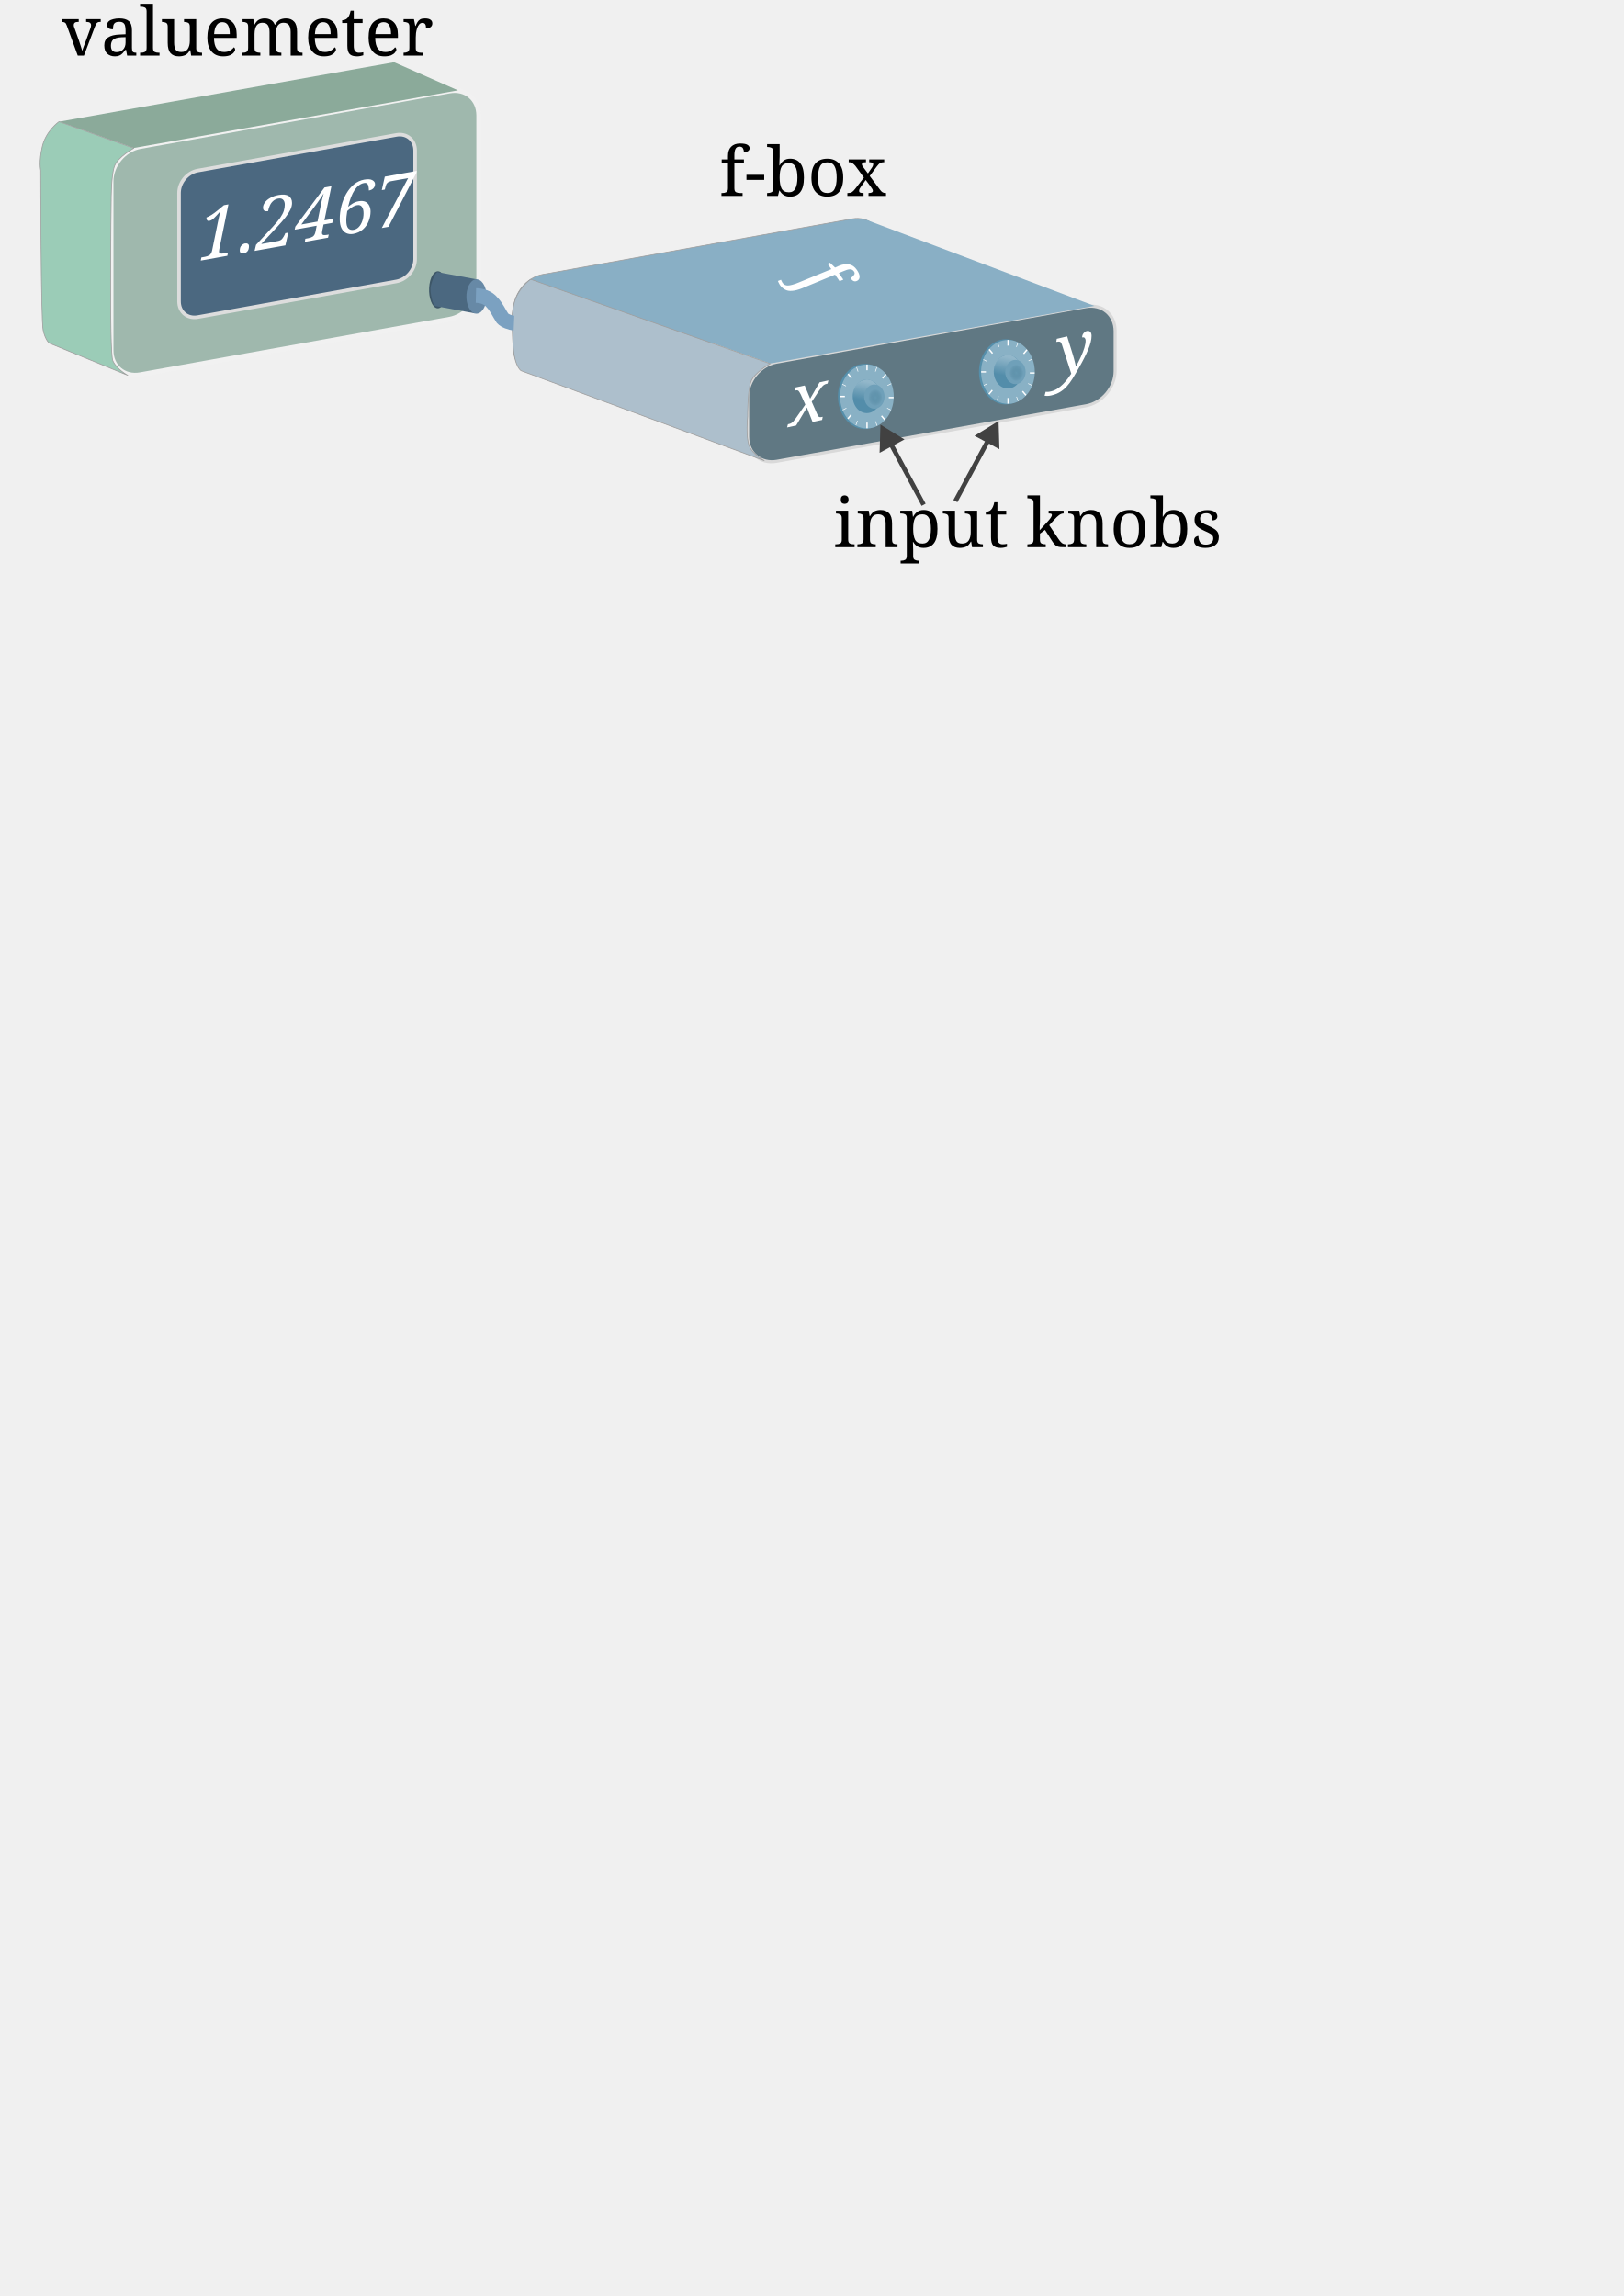
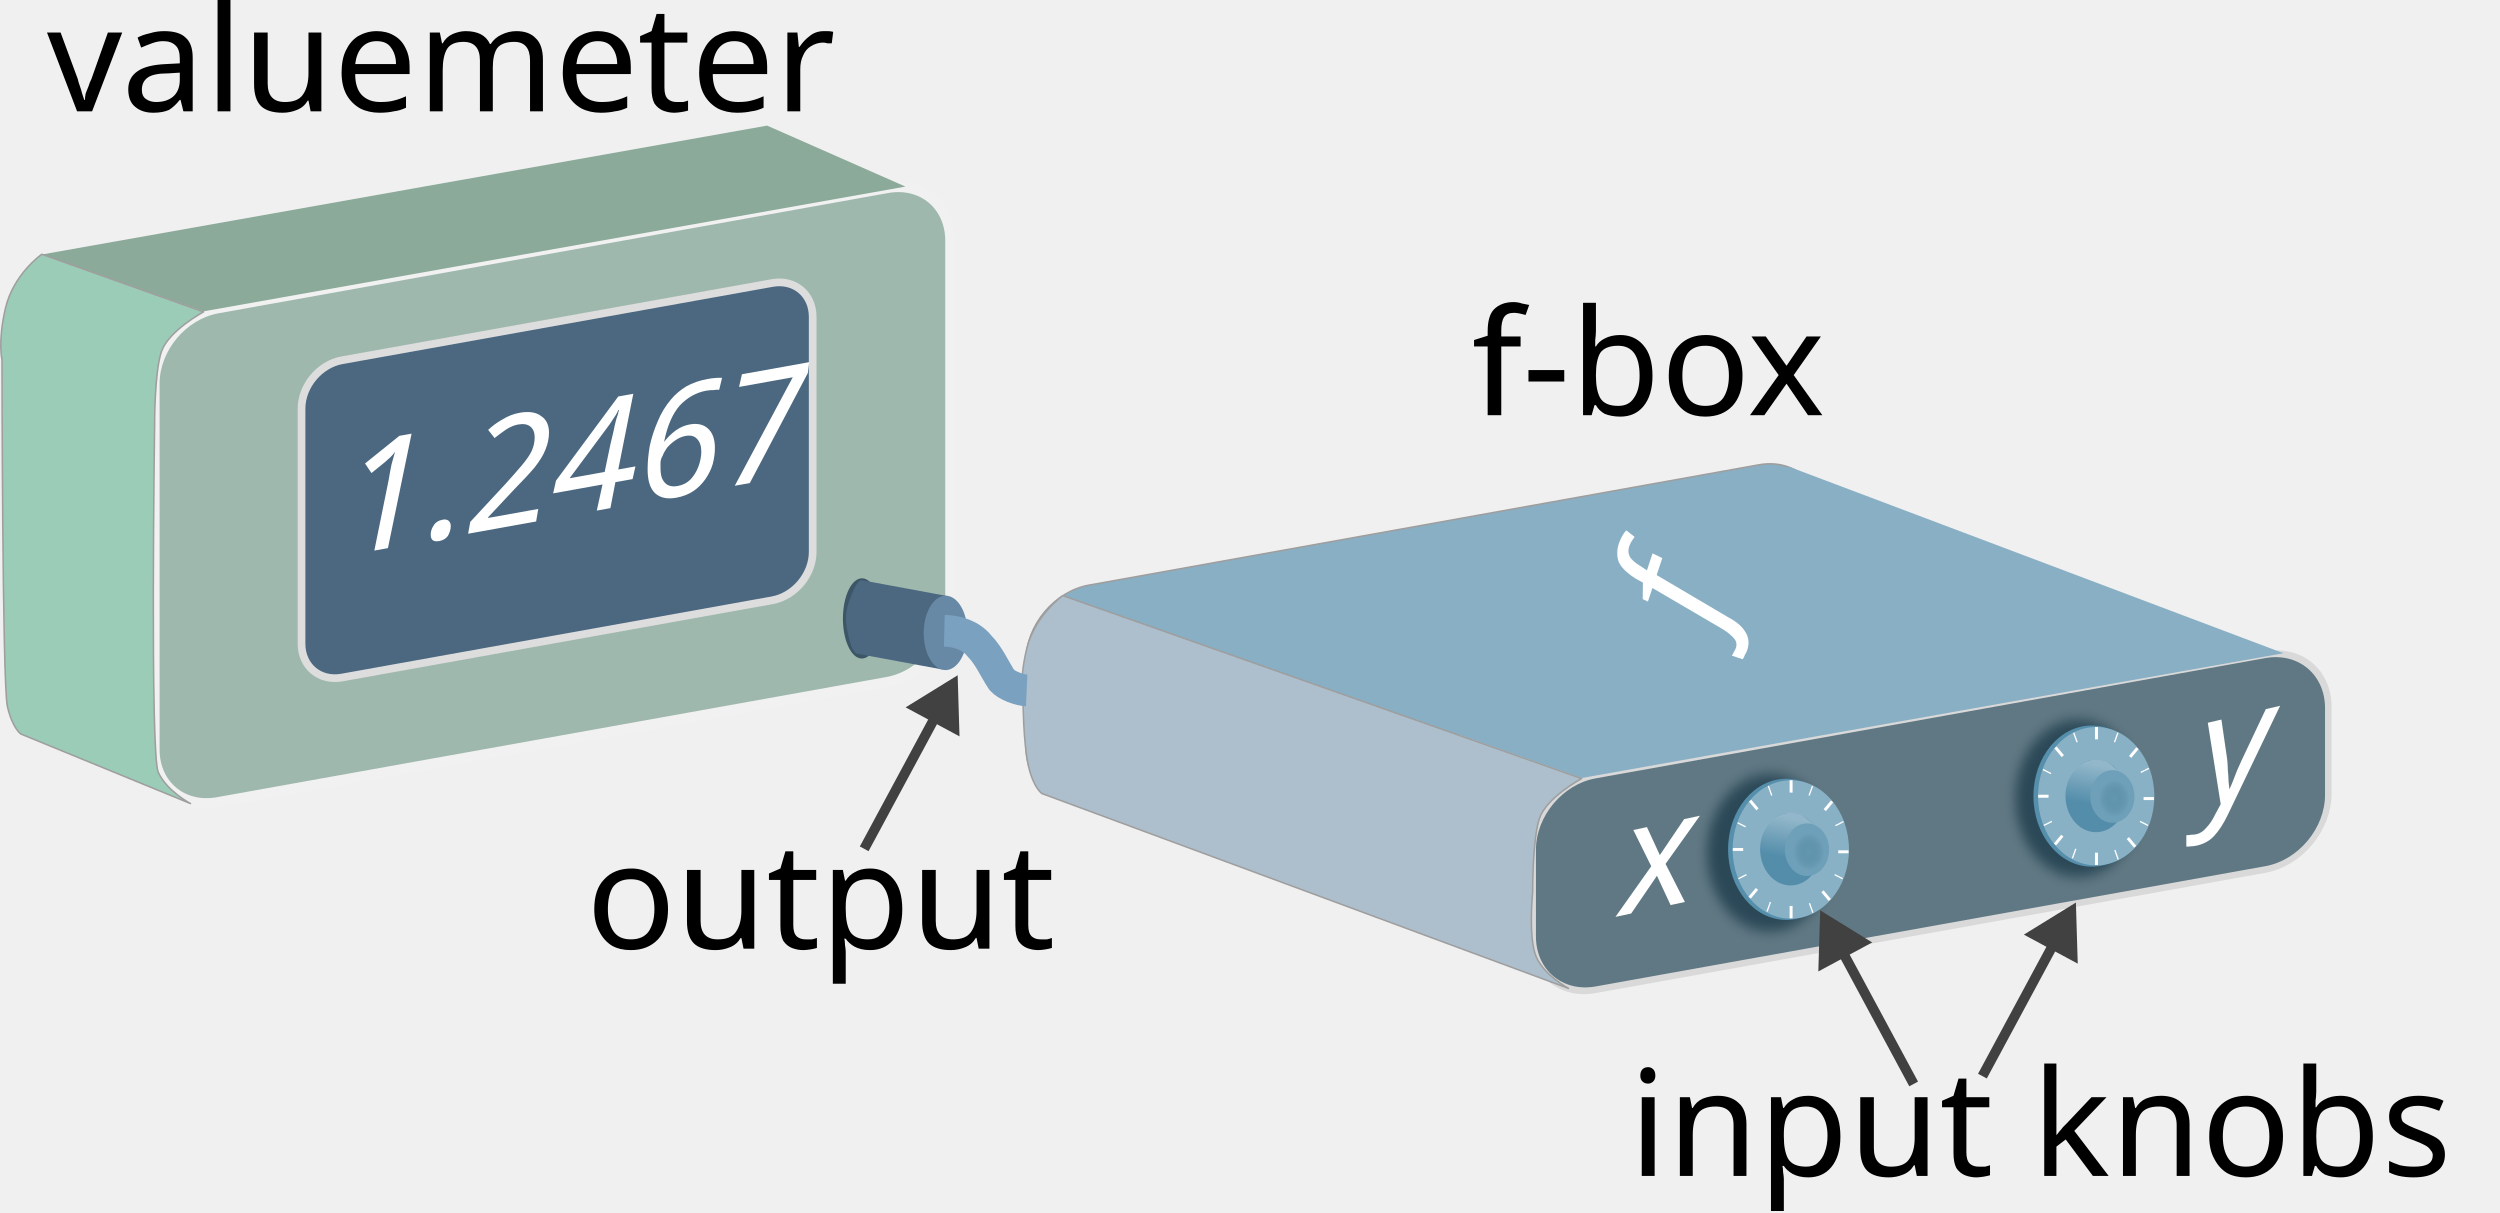
- <svg xmlns="http://www.w3.org/2000/svg" xmlns:xlink="http://www.w3.org/1999/xlink" width="210mm" height="297mm" viewBox="0 0 210 297" version="1.1" id="svg5">
+ <svg xmlns="http://www.w3.org/2000/svg" xmlns:xlink="http://www.w3.org/1999/xlink" width="54.568mm" height="26.476mm" viewBox="0 0 54.568 26.476" version="1.1" id="svg5">
  <defs id="defs2">
    <marker style="overflow:visible" id="TriangleStart" refX="0" refY="0" orient="auto-start-reverse" markerWidth="5.324" markerHeight="6.155" viewBox="0 0 5.324 6.155" preserveAspectRatio="xMidYMid">
      <path transform="scale(0.5)" style="fill:context-stroke;fill-rule:evenodd;stroke:context-stroke;stroke-width:1pt" d="M 5.77,0 -2.88,5 V -5 Z" id="path135" />
    </marker>
    <linearGradient id="linearGradient6101">
      <stop style="stop-color:#6498b1;stop-opacity:1;" offset="0" id="stop6097" />
      <stop style="stop-color:#457992;stop-opacity:0;" offset="1" id="stop6099" />
    </linearGradient>
    <linearGradient id="linearGradient6081">
      <stop style="stop-color:#92b7ca;stop-opacity:1;" offset="0" id="stop6077" />
      <stop style="stop-color:#92b7ca;stop-opacity:0;" offset="1" id="stop6079" />
    </linearGradient>
    <linearGradient xlink:href="#linearGradient6081" id="linearGradient6083" x1="115.342" y1="60.333" x2="114.871" y2="62.681" gradientUnits="userSpaceOnUse" gradientTransform="translate(-0.00826823,-0.00826823)" />
    <radialGradient xlink:href="#linearGradient6101" id="radialGradient6103" cx="116.455" cy="62.247" fx="116.455" fy="62.247" r="1.32" gradientTransform="matrix(0.6992481,0,0,0.8324382,35.13982,10.55309)" gradientUnits="userSpaceOnUse" />
    <linearGradient xlink:href="#linearGradient6081" id="linearGradient6175" gradientUnits="userSpaceOnUse" gradientTransform="translate(-0.00826823,-0.00826823)" x1="115.342" y1="60.333" x2="114.871" y2="62.681" />
    <radialGradient xlink:href="#linearGradient6101" id="radialGradient6177" gradientUnits="userSpaceOnUse" gradientTransform="matrix(0.6992481,0,0,0.8324382,35.13982,10.55309)" cx="116.455" cy="62.247" fx="116.455" fy="62.247" r="1.32" />
+     <filter style="color-interpolation-filters:sRGB" id="filter1" x="-0.116" y="-0.095" width="1.231" height="1.19">
+       <feGaussianBlur stdDeviation="0.122" id="feGaussianBlur1" />
+     </filter>
  </defs>
-   <g id="layer1">
-     <rect style="fill:#607883;stroke:#d9d9d9;stroke-width:0.397;stroke-linejoin:round;fill-opacity:1;stroke-opacity:1;stroke-dasharray:none" id="rect184" width="48.287" height="12.827" x="98.244" y="64.883" ry="3.823" transform="matrix(0.9842561,-0.1767484,0,1,0,0)" />
-     <rect style="fill:#89afc5;stroke:#9e9e9e;stroke-width:0.095;stroke-linejoin:round;fill-opacity:1" id="rect391" width="48.287" height="12.827" x="67.501" y="48.102" ry="3.823" transform="matrix(0.9842561,-0.1767484,0,1,0,0)" />
-     <path style="fill:#89afc5;fill-opacity:1;stroke:none;stroke-width:0.094;stroke-linejoin:round" d="M 112.05,28.44 141.547,39.565 99.61,47.021 68.746,36.134" id="path456" />
-     <path style="fill:#adbfcc;fill-opacity:1;stroke:#9e9e9e;stroke-width:0.094;stroke-linejoin:round" d="m 99.619,47.05 c 0,0 -2.084,1.123 -2.512,2.364 -0.428,1.241 -0.409,4.424 -0.409,4.424 0,0 -0.278,2.754 0.216,3.871 0.493,1.117 1.926,1.876 1.926,1.876 L 67.387,47.949 c 0,0 -0.509,-0.322 -0.813,-1.663 -0.303,-1.34 -0.322,-3.864 -0.322,-3.864 0,0 -0.265,-1.092 0.216,-3.108 0.481,-2.016 2.161,-3.188 2.161,-3.188 z" id="path1188" />
-     <g id="g6127" transform="translate(-3.367596,-10.94469)">
+   <g id="layer1" transform="translate(-12.2863,-4.777476)">
+     <rect style="fill:#607883;fill-opacity:1;stroke:#d9d9d9;stroke-width:0.145;stroke-linejoin:round;stroke-dasharray:none;stroke-opacity:1" id="rect184" width="17.644" height="4.687" x="46.472" y="30.155" ry="1.397" transform="matrix(0.9842561,-0.1767484,0,1,0,0)" />
+     <ellipse style="mix-blend-mode:normal;fill:#2b4857;fill-opacity:1;stroke:none;stroke-width:0.032;stroke-linejoin:round;filter:url(#filter1)" id="ellipse1" cx="50.961" cy="23.417" rx="1.269" ry="1.541" transform="matrix(1.074093,0,0,1.112695,2.90492,-3.854399)" />
+     <ellipse style="mix-blend-mode:normal;fill:#2b4857;fill-opacity:1;stroke:none;stroke-width:0.032;stroke-linejoin:round;filter:url(#filter1)" id="ellipse6085-8" cx="50.961" cy="23.417" rx="1.269" ry="1.541" transform="matrix(1.074093,0,0,1.112695,-3.825418,-2.663774)" />
+     <rect style="fill:#89afc5;fill-opacity:1;stroke:#9e9e9e;stroke-width:0.035;stroke-linejoin:round" id="rect391" width="17.644" height="4.687" x="35.238" y="24.024" ry="1.397" transform="matrix(0.9842561,-0.1767484,0,1,0,0)" />
+     <path style="fill:#89afc5;fill-opacity:1;stroke:none;stroke-width:0.034;stroke-linejoin:round" d="M 51.35,14.97 62.128,19.036 46.804,21.76 35.527,17.782" id="path456" />
+     <path style="fill:#adbfcc;fill-opacity:1;stroke:#9e9e9e;stroke-width:0.034;stroke-linejoin:round" d="m 46.808,21.771 c 0,0 -0.761,0.41 -0.918,0.864 -0.156,0.453 -0.15,1.616 -0.15,1.616 0,0 -0.101,1.006 0.079,1.415 0.18,0.408 0.704,0.685 0.704,0.685 L 35.03,22.099 c 0,0 -0.186,-0.118 -0.297,-0.608 -0.111,-0.49 -0.117,-1.412 -0.117,-1.412 0,0 -0.097,-0.399 0.079,-1.136 0.176,-0.737 0.79,-1.165 0.79,-1.165 z" id="path1188" />
+     <g id="g6127" transform="matrix(0.3653943,0,0,0.3653943,9.17674,0.5795235)">
      <ellipse style="fill:#558fab;fill-opacity:1;stroke:none;stroke-width:0.087;stroke-linejoin:round" id="ellipse6085" cx="115.212" cy="62.225" rx="3.473" ry="4.217" />
      <ellipse style="fill:#89b1c5;fill-opacity:1;stroke:none;stroke-width:0.086;stroke-linejoin:round" id="circle5204" cx="115.486" cy="62.232" rx="3.473" ry="4.134" />
      <ellipse style="fill:#538daa;fill-opacity:1;stroke:none;stroke-width:0.116;stroke-linejoin:round" id="circle5206" cx="115.473" cy="62.216" rx="1.82" ry="2.166" />
      <path style="fill:none;fill-opacity:1;stroke:#ffffff;stroke-width:0.178;stroke-linejoin:round;stroke-dasharray:none;stroke-opacity:1" d="M 115.504,58.098 V 58.835" id="path5210" />
      <path style="fill:none;fill-opacity:1;stroke:#ffffff;stroke-width:0.178;stroke-linejoin:round;stroke-dasharray:none;stroke-opacity:1" d="m 115.504,65.605 v 0.737" id="path5212" />
      <path style="fill:none;fill-opacity:1;stroke:#ffffff;stroke-width:0.178;stroke-linejoin:round;stroke-dasharray:none;stroke-opacity:1" d="m 112.641,62.232 h -0.619" id="path5214" />
      <path style="fill:none;fill-opacity:1;stroke:#ffffff;stroke-width:0.178;stroke-linejoin:round;stroke-dasharray:none;stroke-opacity:1" d="m 118.937,62.372 h -0.619" id="path5216" />
      <path style="fill:none;fill-opacity:1;stroke:#ffffff;stroke-width:0.178;stroke-linejoin:round;stroke-dasharray:none;stroke-opacity:1" d="m 117.952,59.364 -0.438,0.521" id="path5218" />
      <path style="fill:none;fill-opacity:1;stroke:#ffffff;stroke-width:0.178;stroke-linejoin:round;stroke-dasharray:none;stroke-opacity:1" d="m 113.463,64.591 -0.438,0.521" id="path5220" />
      <path style="fill:none;fill-opacity:1;stroke:#ffffff;stroke-width:0.178;stroke-linejoin:round;stroke-dasharray:none;stroke-opacity:1" d="M 113.493,59.838 113.055,59.317" id="path5222" />
      <path style="fill:none;fill-opacity:1;stroke:#ffffff;stroke-width:0.178;stroke-linejoin:round;stroke-dasharray:none;stroke-opacity:1" d="m 117.815,65.252 -0.438,-0.521" id="path5224" />
      <path style="fill:none;fill-opacity:1;stroke:#ffffff;stroke-width:0.079;stroke-linejoin:round;stroke-dasharray:none;stroke-opacity:1" d="m 114.144,58.439 0.204,0.57" id="path5226" />
      <path style="fill:none;fill-opacity:1;stroke:#ffffff;stroke-width:0.079;stroke-linejoin:round;stroke-dasharray:none;stroke-opacity:1" d="m 116.784,58.439 -0.204,0.57" id="path5228" />
      <path style="fill:none;fill-opacity:1;stroke:#ffffff;stroke-width:0.079;stroke-linejoin:round;stroke-dasharray:none;stroke-opacity:1" d="m 116.804,66.013 -0.204,-0.57" id="path5230" />
      <path style="fill:none;fill-opacity:1;stroke:#ffffff;stroke-width:0.079;stroke-linejoin:round;stroke-dasharray:none;stroke-opacity:1" d="m 114.066,65.943 0.204,-0.57" id="path5232" />
      <path style="fill:none;fill-opacity:1;stroke:#ffffff;stroke-width:0.079;stroke-linejoin:round;stroke-dasharray:none;stroke-opacity:1" d="m 112.308,60.637 0.479,0.243" id="path5234" />
      <path style="fill:none;fill-opacity:1;stroke:#ffffff;stroke-width:0.079;stroke-linejoin:round;stroke-dasharray:none;stroke-opacity:1" d="m 112.357,63.979 0.479,-0.243" id="path5236" />
      <path style="fill:none;fill-opacity:1;stroke:#ffffff;stroke-width:0.079;stroke-linejoin:round;stroke-dasharray:none;stroke-opacity:1" d="m 118.631,60.567 -0.479,0.243" id="path5238" />
      <path style="fill:none;fill-opacity:1;stroke:#ffffff;stroke-width:0.079;stroke-linejoin:round;stroke-dasharray:none;stroke-opacity:1" d="m 118.582,63.979 -0.479,-0.243" id="path5240" />
      <path style="fill:url(#linearGradient6083);fill-opacity:1;stroke:none;stroke-width:0.094;stroke-linejoin:round;stroke-dasharray:none;stroke-opacity:1" d="m 116.714,63.781 -0.579,0.397 c -0.201,0.099 -0.628,0.198 -0.628,0.198 0,0 -1.844,-0.044 -1.844,-2.175 0,-2.13 1.844,-2.175 1.844,-2.175 0,0 0.451,0.028 0.719,0.207 0.269,0.179 0.566,0.484 0.566,0.484" id="path5326" />
      <ellipse style="fill:#6fa0b9;fill-opacity:1;stroke:none;stroke-width:0.084;stroke-linejoin:round" id="circle5208" cx="116.455" cy="62.247" rx="1.32" ry="1.571" />
      <ellipse style="fill:url(#radialGradient6103);fill-opacity:1;stroke:none;stroke-width:0.059;stroke-linejoin:round" id="ellipse6095" cx="116.571" cy="62.37" rx="0.923" ry="1.098" />
    </g>
-     <g id="g6173" transform="translate(14.87355,-14.12519)">
+     <g id="g6173" transform="matrix(0.3653943,0,0,0.3653943,15.84195,-0.5826158)">
      <ellipse style="fill:#558fab;fill-opacity:1;stroke:none;stroke-width:0.087;stroke-linejoin:round" id="ellipse6129" cx="115.212" cy="62.225" rx="3.473" ry="4.217" />
      <ellipse style="fill:#89b1c5;fill-opacity:1;stroke:none;stroke-width:0.086;stroke-linejoin:round" id="ellipse6131" cx="115.486" cy="62.232" rx="3.473" ry="4.134" />
      <ellipse style="fill:#538daa;fill-opacity:1;stroke:none;stroke-width:0.116;stroke-linejoin:round" id="ellipse6133" cx="115.473" cy="62.216" rx="1.82" ry="2.166" />
      <path style="fill:none;fill-opacity:1;stroke:#ffffff;stroke-width:0.178;stroke-linejoin:round;stroke-dasharray:none;stroke-opacity:1" d="M 115.504,58.098 V 58.835" id="path6135" />
      <path style="fill:none;fill-opacity:1;stroke:#ffffff;stroke-width:0.178;stroke-linejoin:round;stroke-dasharray:none;stroke-opacity:1" d="m 115.504,65.605 v 0.737" id="path6137" />
      <path style="fill:none;fill-opacity:1;stroke:#ffffff;stroke-width:0.178;stroke-linejoin:round;stroke-dasharray:none;stroke-opacity:1" d="m 112.641,62.232 h -0.619" id="path6139" />
      <path style="fill:none;fill-opacity:1;stroke:#ffffff;stroke-width:0.178;stroke-linejoin:round;stroke-dasharray:none;stroke-opacity:1" d="m 118.937,62.372 h -0.619" id="path6141" />
      <path style="fill:none;fill-opacity:1;stroke:#ffffff;stroke-width:0.178;stroke-linejoin:round;stroke-dasharray:none;stroke-opacity:1" d="m 117.952,59.364 -0.438,0.521" id="path6143" />
      <path style="fill:none;fill-opacity:1;stroke:#ffffff;stroke-width:0.178;stroke-linejoin:round;stroke-dasharray:none;stroke-opacity:1" d="m 113.463,64.591 -0.438,0.521" id="path6145" />
      <path style="fill:none;fill-opacity:1;stroke:#ffffff;stroke-width:0.178;stroke-linejoin:round;stroke-dasharray:none;stroke-opacity:1" d="M 113.493,59.838 113.055,59.317" id="path6147" />
      <path style="fill:none;fill-opacity:1;stroke:#ffffff;stroke-width:0.178;stroke-linejoin:round;stroke-dasharray:none;stroke-opacity:1" d="m 117.815,65.252 -0.438,-0.521" id="path6149" />
      <path style="fill:none;fill-opacity:1;stroke:#ffffff;stroke-width:0.079;stroke-linejoin:round;stroke-dasharray:none;stroke-opacity:1" d="m 114.144,58.439 0.204,0.57" id="path6151" />
      <path style="fill:none;fill-opacity:1;stroke:#ffffff;stroke-width:0.079;stroke-linejoin:round;stroke-dasharray:none;stroke-opacity:1" d="m 116.784,58.439 -0.204,0.57" id="path6153" />
      <path style="fill:none;fill-opacity:1;stroke:#ffffff;stroke-width:0.079;stroke-linejoin:round;stroke-dasharray:none;stroke-opacity:1" d="m 116.804,66.013 -0.204,-0.57" id="path6155" />
      <path style="fill:none;fill-opacity:1;stroke:#ffffff;stroke-width:0.079;stroke-linejoin:round;stroke-dasharray:none;stroke-opacity:1" d="m 114.066,65.943 0.204,-0.57" id="path6157" />
      <path style="fill:none;fill-opacity:1;stroke:#ffffff;stroke-width:0.079;stroke-linejoin:round;stroke-dasharray:none;stroke-opacity:1" d="m 112.308,60.637 0.479,0.243" id="path6159" />
      <path style="fill:none;fill-opacity:1;stroke:#ffffff;stroke-width:0.079;stroke-linejoin:round;stroke-dasharray:none;stroke-opacity:1" d="m 112.357,63.979 0.479,-0.243" id="path6161" />
      <path style="fill:none;fill-opacity:1;stroke:#ffffff;stroke-width:0.079;stroke-linejoin:round;stroke-dasharray:none;stroke-opacity:1" d="m 118.631,60.567 -0.479,0.243" id="path6163" />
      <path style="fill:none;fill-opacity:1;stroke:#ffffff;stroke-width:0.079;stroke-linejoin:round;stroke-dasharray:none;stroke-opacity:1" d="m 118.582,63.979 -0.479,-0.243" id="path6165" />
      <path style="fill:url(#linearGradient6175);fill-opacity:1;stroke:none;stroke-width:0.094;stroke-linejoin:round;stroke-dasharray:none;stroke-opacity:1" d="m 116.714,63.781 -0.579,0.397 c -0.201,0.099 -0.628,0.198 -0.628,0.198 0,0 -1.844,-0.044 -1.844,-2.175 0,-2.13 1.844,-2.175 1.844,-2.175 0,0 0.451,0.028 0.719,0.207 0.269,0.179 0.566,0.484 0.566,0.484" id="path6167" />
      <ellipse style="fill:#6fa0b9;fill-opacity:1;stroke:none;stroke-width:0.084;stroke-linejoin:round" id="ellipse6169" cx="116.455" cy="62.247" rx="1.32" ry="1.571" />
      <ellipse style="fill:url(#radialGradient6177);fill-opacity:1;stroke:none;stroke-width:0.059;stroke-linejoin:round" id="ellipse6171" cx="116.571" cy="62.37" rx="0.923" ry="1.098" />
    </g>
-     <text xml:space="preserve" style="font-style:italic;font-size:9.224px;font-family:serif;-inkscape-font-specification:'serif Italic';fill:#ffffff;fill-opacity:1;stroke:none;stroke-width:0.02;stroke-linejoin:round;stroke-dasharray:none;stroke-opacity:1" x="101.986" y="77.132" id="text7023" transform="skewY(-12.10985)">
-       <tspan id="tspan7021" style="fill:#ffffff;fill-opacity:1;stroke-width:0.02" x="101.986" y="77.132">x</tspan>
+     <text xml:space="preserve" style="font-style:italic;font-size:3.37px;font-family:'Iowan Old Style';-inkscape-font-specification:'Iowan Old Style';fill:#ffffff;fill-opacity:1;stroke:none;stroke-width:0.007;stroke-linejoin:round;stroke-dasharray:none;stroke-opacity:1" x="47.672" y="34.995" id="text7023" transform="skewY(-12.10985)">
+       <tspan id="tspan7021" style="fill:#ffffff;fill-opacity:1;stroke-width:0.007" x="47.672" y="34.995">x</tspan>
    </text>
-     <text xml:space="preserve" style="font-style:italic;font-size:9.224px;font-family:serif;-inkscape-font-specification:'serif Italic';fill:#ffffff;fill-opacity:1;stroke:none;stroke-width:0.02;stroke-linejoin:round;stroke-dasharray:none;stroke-opacity:1" x="136.598" y="80.842" id="text7337" transform="skewY(-13.20739)">
-       <tspan id="tspan7335" style="fill:#ffffff;fill-opacity:1;stroke-width:0.02" x="136.598" y="80.842">y</tspan>
+     <text xml:space="preserve" style="font-style:italic;font-size:3.37px;font-family:'Iowan Old Style';-inkscape-font-specification:'Iowan Old Style';fill:#ffffff;fill-opacity:1;stroke:none;stroke-width:0.007;stroke-linejoin:round;stroke-dasharray:none;stroke-opacity:1" x="60.319" y="36.56" id="text7337" transform="skewY(-13.20739)">
+       <tspan id="tspan7335" style="fill:#ffffff;fill-opacity:1;stroke-width:0.007" x="60.319" y="36.56">y</tspan>
    </text>
-     <text xml:space="preserve" style="font-style:italic;font-size:9.224px;font-family:serif;-inkscape-font-specification:'serif Italic';fill:#ffffff;fill-opacity:1;stroke:none;stroke-width:0.02;stroke-linejoin:round;stroke-dasharray:none;stroke-opacity:1" x="88.185" y="-64.544" id="text7341" transform="rotate(55.55203)">
-       <tspan id="tspan7339" style="fill:#ffffff;fill-opacity:1;stroke-width:0.02" x="88.185" y="-64.544">f</tspan>
+     <text xml:space="preserve" style="font-style:italic;font-size:3.37px;font-family:'Iowan Old Style';-inkscape-font-specification:'Iowan Old Style';fill:#ffffff;fill-opacity:1;stroke:none;stroke-width:0.007;stroke-linejoin:round;stroke-dasharray:none;stroke-opacity:1" x="-2.05" y="53.016" id="text7341" transform="rotate(-71.73136)">
+       <tspan id="tspan7339" style="fill:#ffffff;fill-opacity:1;stroke-width:0.007" x="-2.05" y="53.016">f</tspan>
    </text>
-     <path id="rect7413" style="fill:#9fb8ad;fill-opacity:1;stroke:#f1f1f1;stroke-width:0.594;stroke-linejoin:round;stroke-dasharray:none;stroke-opacity:1" d="m 18.141,18.966 40.001,-7.183 c 2.085,-0.374 3.763,1.029 3.763,3.147 v 21.85 c 0,2.118 -1.678,4.124 -3.763,4.499 l -40.001,7.183 c -2.085,0.374 -3.763,-1.029 -3.763,-3.147 V 23.465 c 0,-2.118 1.678,-4.124 3.763,-4.499 z" />
-     <path style="fill:#8baa9a;fill-opacity:1;stroke:none;stroke-width:0.094;stroke-linejoin:round" d="M 50.966,8.047 59.228,11.689 17.291,19.145 7.661,15.741" id="path7417" />
-     <path style="fill:#9bccb7;fill-opacity:1;stroke:#9e9e9e;stroke-width:0.094;stroke-linejoin:round" d="m 17.3,19.174 c 0,0 -2.084,1.123 -2.512,2.364 -0.428,1.241 -0.409,4.424 -0.409,4.424 0,0 -0.278,19.592 0.216,20.709 0.493,1.117 1.926,1.876 1.926,1.876 L 6.397,44.395 c 0,0 -0.509,-0.322 -0.813,-1.663 -0.303,-1.34 -0.322,-20.702 -0.322,-20.702 0,0 -0.265,-1.092 0.216,-3.108 0.481,-2.016 2.161,-3.188 2.161,-3.188 z" id="path7419" />
-     <path id="path8260" style="fill:#4b6880;fill-opacity:1;stroke:#dddddd;stroke-width:0.46;stroke-linejoin:round;stroke-opacity:1;stroke-dasharray:none" d="m 25.573,22.066 25.7,-4.615 c 1.339,-0.24 2.417,0.661 2.417,2.022 v 14.038 c 0,1.361 -1.078,2.65 -2.417,2.89 l -25.7,4.615 c -1.339,0.24 -2.417,-0.661 -2.417,-2.022 V 24.956 c 0,-1.361 1.078,-2.65 2.417,-2.89 z" />
-     <text xml:space="preserve" style="font-style:italic;font-size:9.224px;font-family:serif;-inkscape-font-specification:'serif Italic';fill:#ffffff;fill-opacity:1;stroke:none;stroke-width:0.02;stroke-linejoin:round;stroke-dasharray:none;stroke-opacity:1" x="25.62" y="38.376" id="text8264" transform="skewY(-10.19165)">
-       <tspan id="tspan8262" style="fill:#ffffff;fill-opacity:1;stroke-width:0.02" x="25.62" y="38.376">1.2467</tspan>
+     <path id="rect7413" style="fill:#9fb8ad;fill-opacity:1;stroke:#f1f1f1;stroke-width:0.217;stroke-linejoin:round;stroke-dasharray:none;stroke-opacity:1" d="M 17.036,11.509 31.652,8.884 c 0.762,-0.137 1.375,0.376 1.375,1.15 v 7.984 c 0,0.774 -0.613,1.507 -1.375,1.644 L 17.036,22.286 C 16.274,22.423 15.661,21.91 15.661,21.137 v -7.984 c 0,-0.774 0.613,-1.507 1.375,-1.644 z" />
+     <path style="fill:#8baa9a;fill-opacity:1;stroke:none;stroke-width:0.034;stroke-linejoin:round" d="M 29.03,7.519 32.049,8.85 16.725,11.574 13.207,10.331" id="path7417" />
+     <path style="fill:#9bccb7;fill-opacity:1;stroke:#9e9e9e;stroke-width:0.034;stroke-linejoin:round" d="m 16.729,11.585 c 0,0 -0.761,0.41 -0.918,0.864 -0.156,0.453 -0.15,1.616 -0.15,1.616 0,0 -0.101,7.159 0.079,7.567 0.18,0.408 0.704,0.685 0.704,0.685 L 12.744,20.8 c 0,0 -0.186,-0.118 -0.297,-0.608 -0.111,-0.49 -0.117,-7.564 -0.117,-7.564 0,0 -0.097,-0.399 0.079,-1.136 0.176,-0.737 0.79,-1.165 0.79,-1.165 z" id="path7419" />
+     <path id="path8260" style="fill:#4b6880;fill-opacity:1;stroke:#dddddd;stroke-width:0.168;stroke-linejoin:round;stroke-dasharray:none;stroke-opacity:1" d="m 19.751,12.641 9.391,-1.686 c 0.489,-0.088 0.883,0.242 0.883,0.739 v 5.13 c 0,0.497 -0.394,0.968 -0.883,1.056 l -9.391,1.686 c -0.489,0.088 -0.883,-0.242 -0.883,-0.739 v -5.13 c 0,-0.497 0.394,-0.968 0.883,-1.056 z" />
+     <text xml:space="preserve" style="font-style:italic;font-size:3.37px;font-family:'Iowan Old Style';-inkscape-font-specification:'Iowan Old Style';fill:#ffffff;fill-opacity:1;stroke:none;stroke-width:0.007;stroke-linejoin:round;stroke-dasharray:none;stroke-opacity:1" x="19.769" y="20.472" id="text8264" transform="skewY(-10.19165)">
+       <tspan id="tspan8262" style="fill:#ffffff;fill-opacity:1;stroke-width:0.007" x="19.769" y="20.472">1.2467</tspan>
    </text>
-     <ellipse style="fill:#3d5667;fill-opacity:1;stroke:none;stroke-width:0.076;stroke-linejoin:round;stroke-dasharray:none;stroke-opacity:1" id="ellipse8509" cx="59.444" cy="24.192" rx="1.157" ry="2.386" transform="matrix(0.9745373,0.2242254,-0.05378754,0.9985524,0,0)" />
-     <path id="rect8498" style="fill:#4b6880;stroke-width:0.094;stroke-linejoin:round" d="m 56.582,35.195 5.14,0.953 c 0,0 -0.702,1.087 -0.769,2.078 -0.066,0.991 0.476,2.309 0.476,2.309 L 56.288,39.581 c 0,0 -0.219,-0.164 -0.347,-0.609 -0.128,-0.445 -0.296,-1.155 -0.261,-1.683 0.035,-0.529 0.327,-1.23 0.51,-1.617 0.183,-0.387 0.391,-0.477 0.391,-0.477 z" />
-     <ellipse style="fill:#6789a6;fill-opacity:1;stroke:none;stroke-width:0.078;stroke-linejoin:round;stroke-dasharray:none;stroke-opacity:1" id="path8501" cx="64.486" cy="26.651" rx="1.319" ry="2.213" transform="matrix(0.9832319,0.1823598,-0.06667401,0.9977748,0,0)" />
-     <path style="fill:none;fill-opacity:1;stroke:#7ba1c1;stroke-width:1.894;stroke-linejoin:round;stroke-dasharray:none;stroke-opacity:1" d="m 61.553,38.222 c 0.74,0.019 1.58,0.25 2.099,0.911 0.577,0.586 0.892,1.36 1.339,2.033 0.292,0.329 1.04,0.599 1.483,0.619" id="path8574" />
-     <text xml:space="preserve" style="font-style:italic;font-size:8.809px;font-family:serif;-inkscape-font-specification:'serif Italic';fill:none;fill-opacity:1;stroke:#dddddd;stroke-width:0.124;stroke-linejoin:round;stroke-dasharray:none;stroke-opacity:1" x="7.949" y="7.194" id="text8790">
-       <tspan id="tspan8788" style="font-style:normal;font-variant:normal;font-weight:normal;font-stretch:normal;font-family:serif;-inkscape-font-specification:serif;fill:#000000;fill-opacity:1;stroke:none;stroke-width:0.124" x="7.949" y="7.194">valuemeter</tspan>
+     <ellipse style="fill:#3d5667;fill-opacity:1;stroke:none;stroke-width:0.028;stroke-linejoin:round;stroke-dasharray:none;stroke-opacity:1" id="ellipse8509" cx="32.519" cy="11" rx="0.423" ry="0.872" transform="matrix(0.9745373,0.2242254,-0.05378754,0.9985524,0,0)" />
+     <path id="rect8498" style="fill:#4b6880;stroke-width:0.034;stroke-linejoin:round" d="m 31.082,17.439 1.878,0.348 c 0,0 -0.257,0.397 -0.281,0.759 -0.024,0.362 0.174,0.844 0.174,0.844 l -1.878,-0.348 c 0,0 -0.08,-0.06 -0.127,-0.223 -0.047,-0.163 -0.108,-0.422 -0.095,-0.615 0.013,-0.193 0.119,-0.449 0.186,-0.591 0.067,-0.142 0.143,-0.174 0.143,-0.174 z" />
+     <ellipse style="fill:#6789a6;fill-opacity:1;stroke:none;stroke-width:0.028;stroke-linejoin:round;stroke-dasharray:none;stroke-opacity:1" id="path8501" cx="34.325" cy="12.36" rx="0.482" ry="0.809" transform="matrix(0.9832319,0.1823598,-0.06667401,0.9977748,0,0)" />
+     <path style="fill:none;fill-opacity:1;stroke:#7ba1c1;stroke-width:0.692;stroke-linejoin:round;stroke-dasharray:none;stroke-opacity:1" d="m 32.898,18.545 c 0.27,0.007 0.577,0.091 0.767,0.333 0.211,0.214 0.326,0.497 0.489,0.743 0.107,0.12 0.38,0.219 0.542,0.226" id="path8574" />
+     <text xml:space="preserve" style="font-style:italic;font-size:3.219px;font-family:'Iowan Old Style';-inkscape-font-specification:'Iowan Old Style';fill:none;fill-opacity:1;stroke:#dddddd;stroke-width:0.045;stroke-linejoin:round;stroke-dasharray:none;stroke-opacity:1" x="13.312" y="7.207" id="text8790">
+       <tspan id="tspan8788" style="font-style:normal;font-variant:normal;font-weight:normal;font-stretch:normal;font-family:'Iowan Old Style';-inkscape-font-specification:'Iowan Old Style';fill:#000000;fill-opacity:1;stroke:none;stroke-width:0.045" x="13.312" y="7.207">valuemeter</tspan>
    </text>
-     <text xml:space="preserve" style="font-style:italic;font-size:8.809px;font-family:serif;-inkscape-font-specification:'serif Italic';fill:none;fill-opacity:1;stroke:#dddddd;stroke-width:0.124;stroke-linejoin:round;stroke-dasharray:none;stroke-opacity:1" x="93.075" y="25.342" id="text8844">
-       <tspan id="tspan8842" style="font-style:normal;font-variant:normal;font-weight:normal;font-stretch:normal;font-family:serif;-inkscape-font-specification:serif;fill:#000000;fill-opacity:1;stroke:none;stroke-width:0.124" x="93.075" y="25.342">f-box</tspan>
+     <text xml:space="preserve" style="font-style:italic;font-size:3.219px;font-family:'Iowan Old Style';-inkscape-font-specification:'Iowan Old Style';fill:none;fill-opacity:1;stroke:#dddddd;stroke-width:0.045;stroke-linejoin:round;stroke-dasharray:none;stroke-opacity:1" x="44.416" y="13.838" id="text8844">
+       <tspan id="tspan8842" style="font-style:normal;font-variant:normal;font-weight:normal;font-stretch:normal;font-family:'Iowan Old Style';-inkscape-font-specification:'Iowan Old Style';fill:#000000;fill-opacity:1;stroke:none;stroke-width:0.045" x="44.416" y="13.838">f-box</tspan>
    </text>
-     <text xml:space="preserve" style="font-style:italic;font-size:8.809px;font-family:serif;-inkscape-font-specification:'serif Italic';fill:none;fill-opacity:1;stroke:#dddddd;stroke-width:0.124;stroke-linejoin:round;stroke-dasharray:none;stroke-opacity:1" x="107.825" y="70.784" id="text8984">
-       <tspan id="tspan8982" style="font-style:normal;font-variant:normal;font-weight:normal;font-stretch:normal;font-family:serif;-inkscape-font-specification:serif;fill:#000000;fill-opacity:1;stroke:none;stroke-width:0.124" x="107.825" y="70.784">input knobs</tspan>
+     <text xml:space="preserve" style="font-style:italic;font-size:3.219px;font-family:'Iowan Old Style';-inkscape-font-specification:'Iowan Old Style';fill:none;fill-opacity:1;stroke:#dddddd;stroke-width:0.045;stroke-linejoin:round;stroke-dasharray:none;stroke-opacity:1" x="47.841" y="30.443" id="text8984">
+       <tspan id="tspan8982" style="font-style:normal;font-variant:normal;font-weight:normal;font-stretch:normal;font-family:'Iowan Old Style';-inkscape-font-specification:'Iowan Old Style';fill:#000000;fill-opacity:1;stroke:none;stroke-width:0.045" x="47.841" y="30.443">input knobs</tspan>
    </text>
-     <path style="fill:none;fill-opacity:1;stroke:#414141;stroke-width:0.594;stroke-linejoin:round;stroke-dasharray:none;stroke-opacity:1;marker-end:url(#TriangleStart)" d="m 119.456,65.294 -4.584,-8.513" id="path8988" />
-     <path style="fill:none;fill-opacity:1;stroke:#414141;stroke-width:0.594;stroke-linejoin:round;stroke-dasharray:none;stroke-opacity:1;marker-end:url(#TriangleStart)" d="m 123.565,64.826 4.584,-8.513" id="path9860" />
+     <path style="fill:none;fill-opacity:1;stroke:#414141;stroke-width:0.217;stroke-linejoin:round;stroke-dasharray:none;stroke-opacity:1;marker-end:url(#TriangleStart)" d="M 54.056,28.437 52.381,25.326" id="path8988" />
+     <path style="fill:none;fill-opacity:1;stroke:#414141;stroke-width:0.217;stroke-linejoin:round;stroke-dasharray:none;stroke-opacity:1;marker-end:url(#TriangleStart)" d="m 55.557,28.266 1.675,-3.11" id="path9860" />
+     <text xml:space="preserve" style="font-style:normal;font-weight:normal;font-size:3.175px;line-height:1.25;font-family:'Gentium Book Basic';letter-spacing:0px;word-spacing:0px;fill:#000000;fill-opacity:1;stroke:none;stroke-width:0.135" x="119.134" y="-3.28" id="text1330">
+       <tspan id="tspan1328" x="119.134" y="-3.28" style="font-style:normal;font-variant:normal;font-weight:normal;font-stretch:normal;font-size:3.175px;font-family:'Gentium Book Basic';-inkscape-font-specification:'Gentium Book Basic';stroke-width:0.135">state<tspan style="font-size:65%;baseline-shift:sub" id="tspan1348">f</tspan>
+       </tspan>
+     </text>
+     <text xml:space="preserve" style="font-style:italic;font-size:3.219px;font-family:'Iowan Old Style';-inkscape-font-specification:'Iowan Old Style';fill:none;fill-opacity:1;stroke:#dddddd;stroke-width:0.045;stroke-linejoin:round;stroke-dasharray:none;stroke-opacity:1" x="25.087" y="25.482" id="text1">
+       <tspan id="tspan1" style="font-style:normal;font-variant:normal;font-weight:normal;font-stretch:normal;font-family:'Iowan Old Style';-inkscape-font-specification:'Iowan Old Style';fill:#000000;fill-opacity:1;stroke:none;stroke-width:0.045" x="25.087" y="25.482">output</tspan>
+     </text>
+     <path style="fill:none;fill-opacity:1;stroke:#414141;stroke-width:0.217;stroke-linejoin:round;stroke-dasharray:none;stroke-opacity:1;marker-end:url(#TriangleStart)" d="m 31.149,23.305 1.675,-3.11" id="path1" />
  </g>
</svg>
